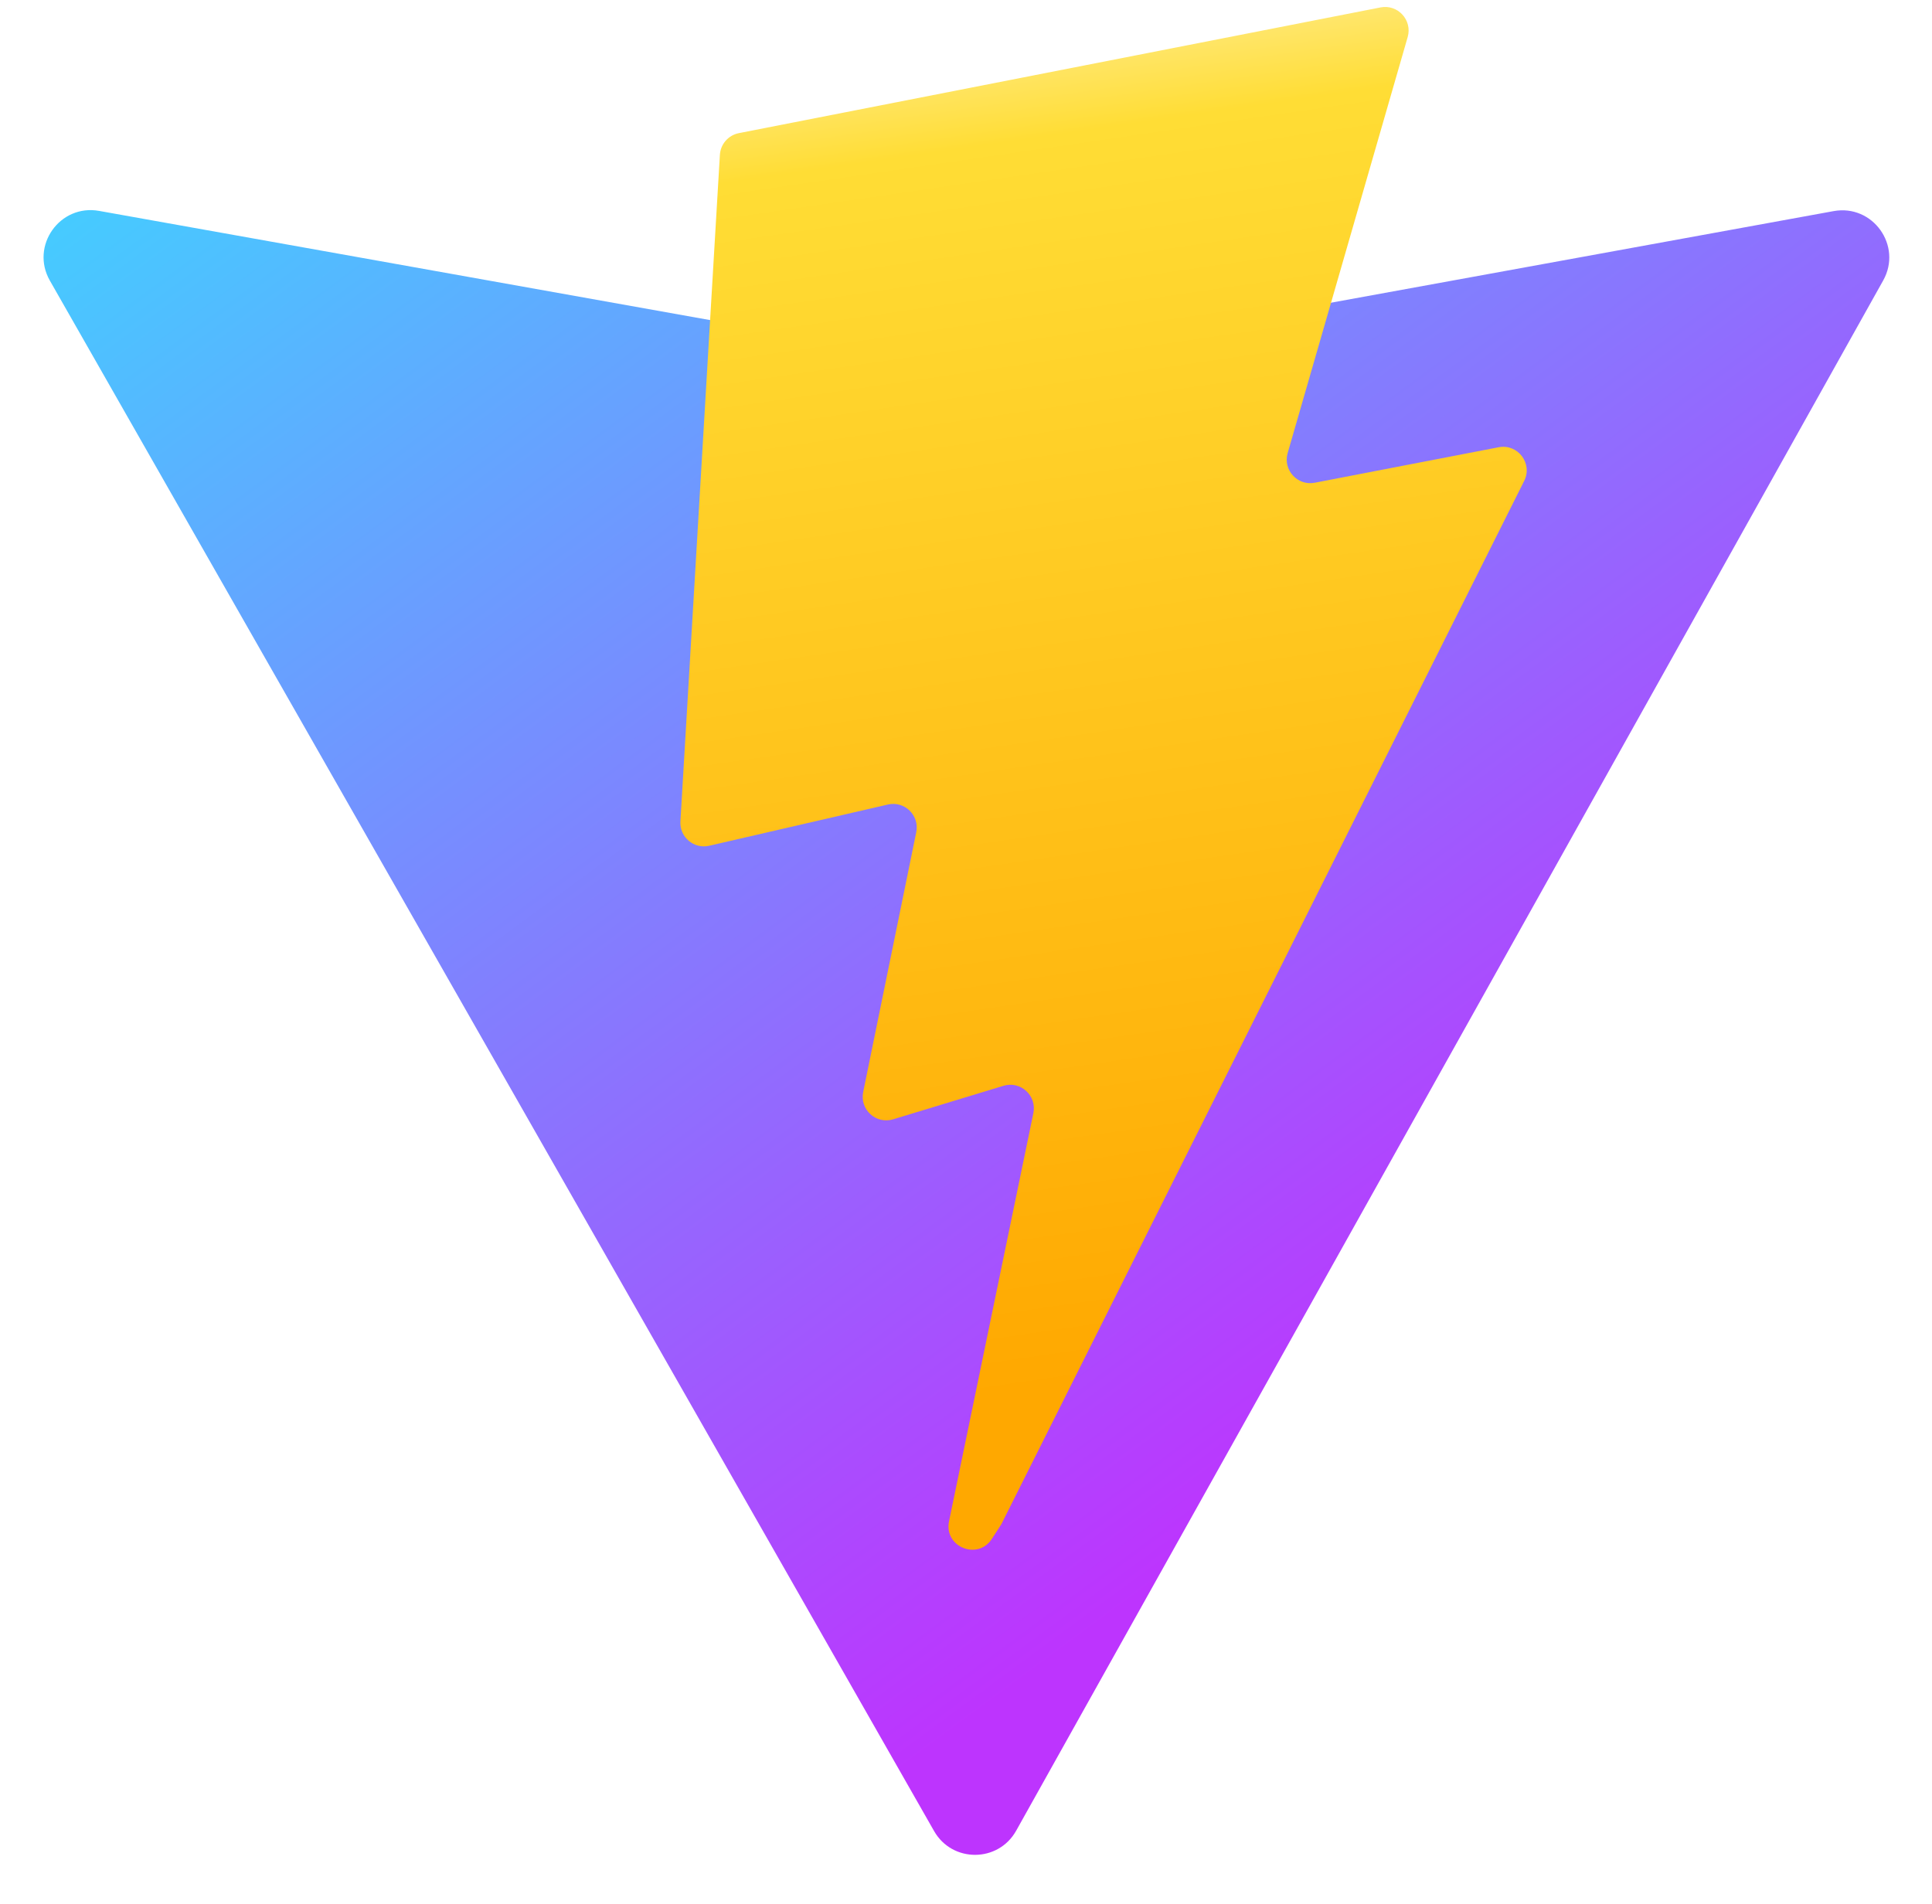
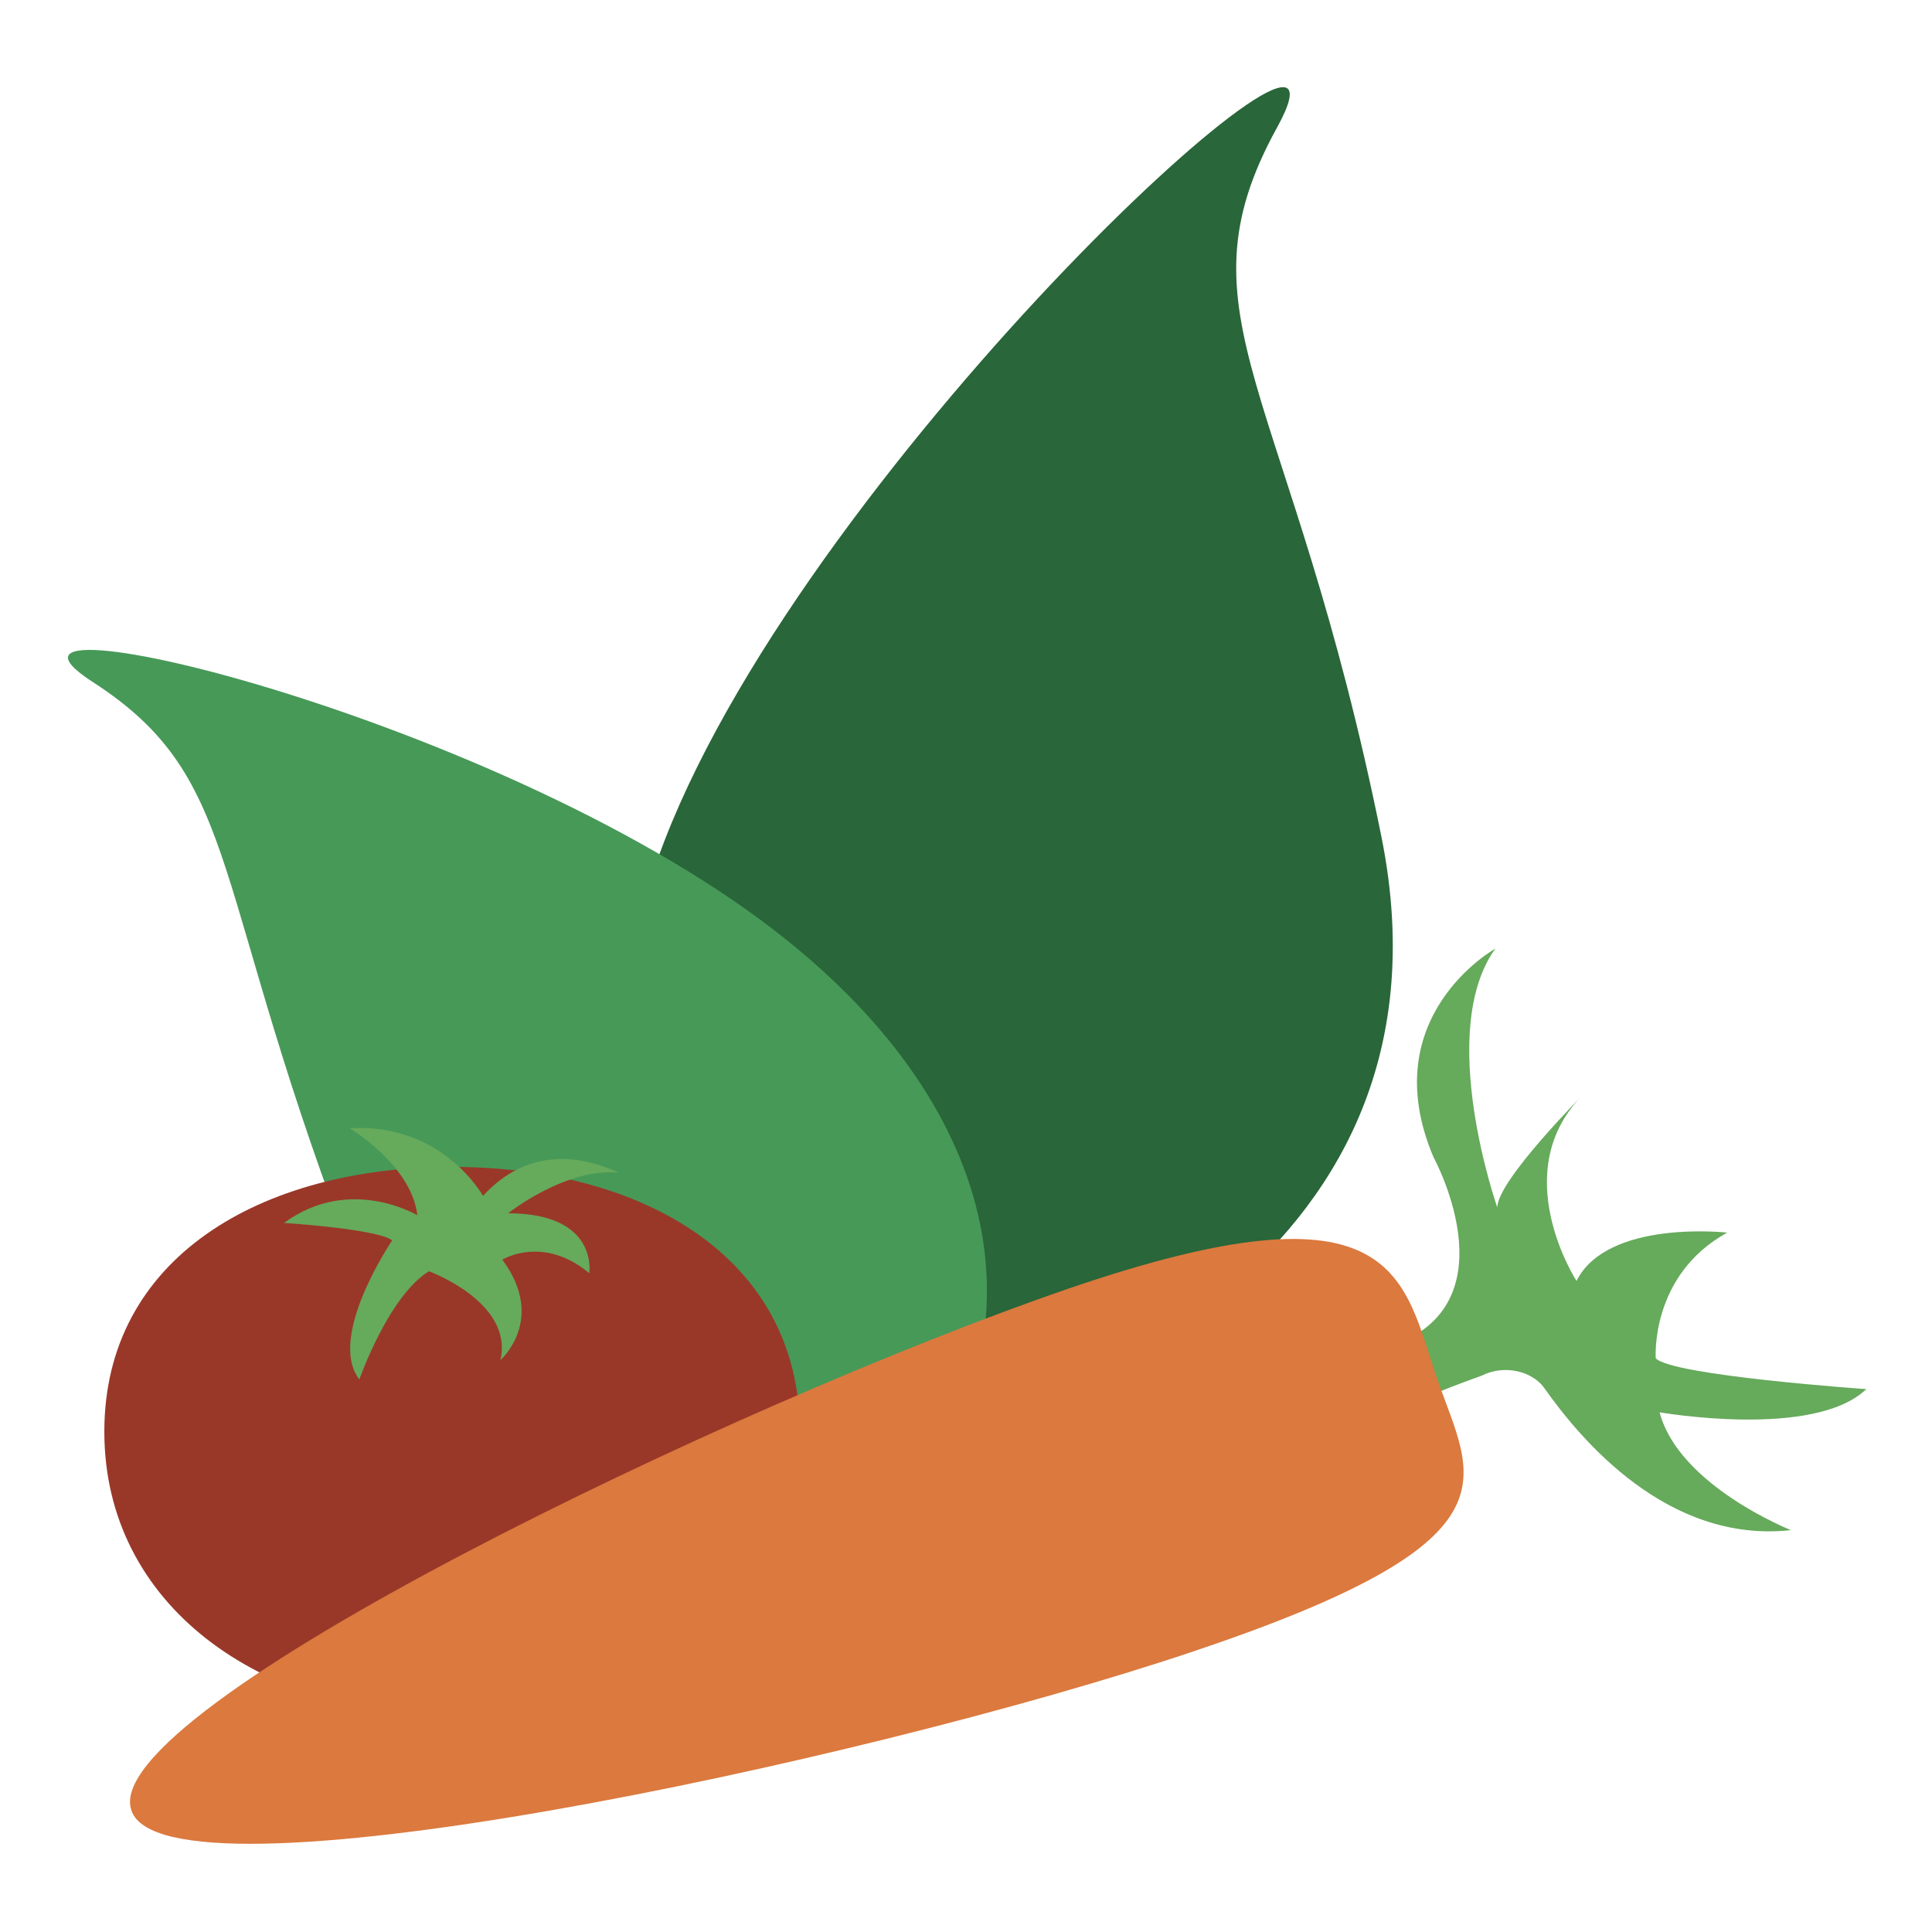
- <svg xmlns="http://www.w3.org/2000/svg" width="410" height="404" viewBox="0 0 410 404" fill="none">
-   <path d="M399.641 59.525L215.643 388.545C211.844 395.338 202.084 395.378 198.228 388.618L10.582 59.556C6.381 52.19 12.68 43.267 21.028 44.759L205.223 77.682C206.398 77.892 207.601 77.89 208.776 77.676L389.119 44.806C397.439 43.289 403.768 52.143 399.641 59.525Z" fill="url(#paint0_linear)" />
-   <path d="M292.965 1.574L156.801 28.255C154.563 28.694 152.906 30.59 152.771 32.866L144.395 174.33C144.198 177.662 147.258 180.248 150.51 179.498L188.42 170.749C191.967 169.931 195.172 173.055 194.443 176.622L183.18 231.775C182.422 235.487 185.907 238.661 189.532 237.56L212.947 230.446C216.577 229.344 220.065 232.527 219.297 236.242L201.398 322.875C200.278 328.294 207.486 331.249 210.492 326.603L212.5 323.5L323.454 102.072C325.312 98.365 322.108 94.137 318.036 94.923L279.014 102.454C275.347 103.161 272.227 99.746 273.262 96.158L298.731 7.867C299.767 4.273 296.636 0.855 292.965 1.574Z" fill="url(#paint1_linear)" />
-   <defs>
-     <linearGradient id="paint0_linear" x1="6" y1="33" x2="235" y2="344" gradientUnits="userSpaceOnUse">
-       <stop stop-color="#41D1FF" />
-       <stop offset="1" stop-color="#BD34FE" />
-     </linearGradient>
-     <linearGradient id="paint1_linear" x1="194.651" y1="8.818" x2="236.076" y2="292.989" gradientUnits="userSpaceOnUse">
-       <stop stop-color="#FFEA83" />
-       <stop offset="0.083" stop-color="#FFDD35" />
-       <stop offset="1" stop-color="#FFA800" />
-     </linearGradient>
-   </defs>
+ <svg xmlns="http://www.w3.org/2000/svg" enable-background="new 0 0 100 100" id="Lager_1" version="1.1" viewBox="0 0 100 100" xml:space="preserve">
+   <g>
+     <path d="M170.6,483.3h-6v-16.2h6c1.7,0,3.2,0.5,4.4,1.6c1.9,1.9,1.7,3.9,1.7,6.5c0,1,0,1.9,0,2.7   c1.9-3.2,1.4-7.4-1.3-10.2L136.5,429c-3.3-3.3-11.9-3.8-11.9,3.4V468c-0.1-0.1-0.1-0.1-0.2-0.2l-0.5-0.5v3.4h-4v12.6h-4v-12.6h-4   v-3.5h11.8L85.7,429c-3.3-3.3-11.9-3.8-11.9,3.4v34.7h10.7v3.5h-7v2.8h6v3.5h-6v6.2h-3.7v31.5c0,7.4,8.6,6.9,11.9,3.6l38.8-38.8   c0.1-0.1,0.1-0.1,0.2-0.2v35.3c0,7.4,8.6,6.9,11.9,3.6l35.2-35.2C171.4,483.3,171,483.3,170.6,483.3z M94.2,483.3l-0.7-2.4h-5   l-0.8,2.4h-4.2l5.9-16.2h3.1l5.9,16.2H94.2z M104.4,483.5c-2.5,0-4.5-0.5-6.1-2.1l2.5-2.5c0.8,0.8,2.3,1.1,3.6,1.1   c1.6,0,2.3-0.5,2.3-1.5c0-0.4-0.1-0.7-0.3-1c-0.2-0.2-0.5-0.4-1.1-0.4l-2-0.3c-1.4-0.2-2.5-0.7-3.2-1.4c-0.7-0.8-1.1-1.9-1.1-3.2   c0-3,2.2-5.1,5.9-5.1c2.3,0,4.1,0.5,5.4,1.9l-2.5,2.5c-1-1-2.4-1-3.1-1c-1.4,0-2,0.8-2,1.5c0,0.2,0.1,0.5,0.3,0.8   c0.2,0.2,0.5,0.4,1.1,0.5l2,0.3c1.5,0.2,2.5,0.7,3.2,1.3c0.9,0.8,1.2,2,1.2,3.5C110.6,481.7,107.8,483.5,104.4,483.5z M141.9,470.7   h-7v2.8h6v3.5h-6v6.2h-4v-16.2h11V470.7z M158.8,483.3h-3.2l-2.6-8l-2.6,8h-3.2l-4.4-16.2h4.2l2.1,8.5l2.6-8.5h2.8l2.6,8.5l2.1-8.5   h4.2L158.8,483.3z" fill="#06000B" />
+     <polygon fill="#06000B" points="89.6,477.6 92.4,477.6 91,473.3  " />
+     <path d="M172.3,471.6c-0.4-0.5-0.9-0.9-1.9-0.9h-1.7v9.1h1.7c1,0,1.5-0.4,1.9-0.9c0.3-0.5,0.4-0.9,0.4-3.6   C172.7,472.5,172.6,472.1,172.3,471.6z" fill="#06000B" />
+   </g>
+   <g>
+     <g>
+       <path d="M51.3,73.4c0,0,24.9-6.8,20.2-30.1S60.7,16.4,66.1,6.6s-24,17-31.7,36.9c-5.9,15.3-0.5,27.2,16,30.1" fill="#296639" />
+       <path d="M45,80c0,0-18.5,6.2-26.4-14S12.7,40.4,4.8,35.3s22.7,2.1,36.7,14c10.8,9.1,12.9,20.8,4.1,30.5" fill="#479958" />
+     </g>
+     <g>
+       <path d="M41.4,74.1c0,9-8.1,14.7-18,14.7s-18-5.7-18-14.7s8.1-13.7,18-13.7S41.4,65.1,41.4,74.1z" fill="#993829" />
+       <path d="M25,61.9c0,0-2.1-3.8-6.9-3.5c0,0,3.2,1.9,3.5,4.5c0,0-3.5-2.1-6.9,0.4c0,0,4.8,0.3,5.6,0.9    c0,0-3.4,5-1.7,7.2c0,0,1.5-4.3,3.6-5.6c0,0,4.4,1.6,3.7,4.6c0,0,2.4-2.1,0.1-5.2c0,0,2.1-1.3,4.5,0.7c0,0,0.5-3.1-4.2-3.1    c0,0,3-2.4,5.8-2.1C32,60.8,28.2,58.4,25,61.9z" fill="#66AA5B" />
+     </g>
+     <g>
+       <path d="M79.9,71.8c1.9,2.7,6.4,8.1,12.8,7.4c0,0-5.8-2.3-6.8-6.1c0,0,8,1.4,10.7-1.2c0,0-10.1-0.7-10.9-1.6    c0,0-0.3-4.3,3.7-6.5c0,0-6.2-0.7-7.8,2.5c0,0-3.7-5.7,0.4-9.7c0,0-4.5,4.5-4.5,5.9c0,0-3.2-9.1-0.1-13.4c0,0-6.3,3.5-3.2,10.8    c0,0,4.5,8.2-3,10c-5.3,1.3-9.9,2.1-8.3,6c1.6,3.9,3.9,2.5,5.7-0.2c1.1-1.8,5.3-3.5,8.1-4.5C77.9,70.6,79.3,71,79.9,71.8z" fill="#66AA5B" />
+       <path d="M6.8,93.7c-1.8-5.2,31.3-21.1,48.5-27c17.2-5.9,17.3-0.5,19.1,4.7c1.8,5.2,4.6,8.3-12.7,14.1    S8.5,98.9,6.8,93.7z" fill="#DB793E" />
+     </g>
+   </g>
</svg>
